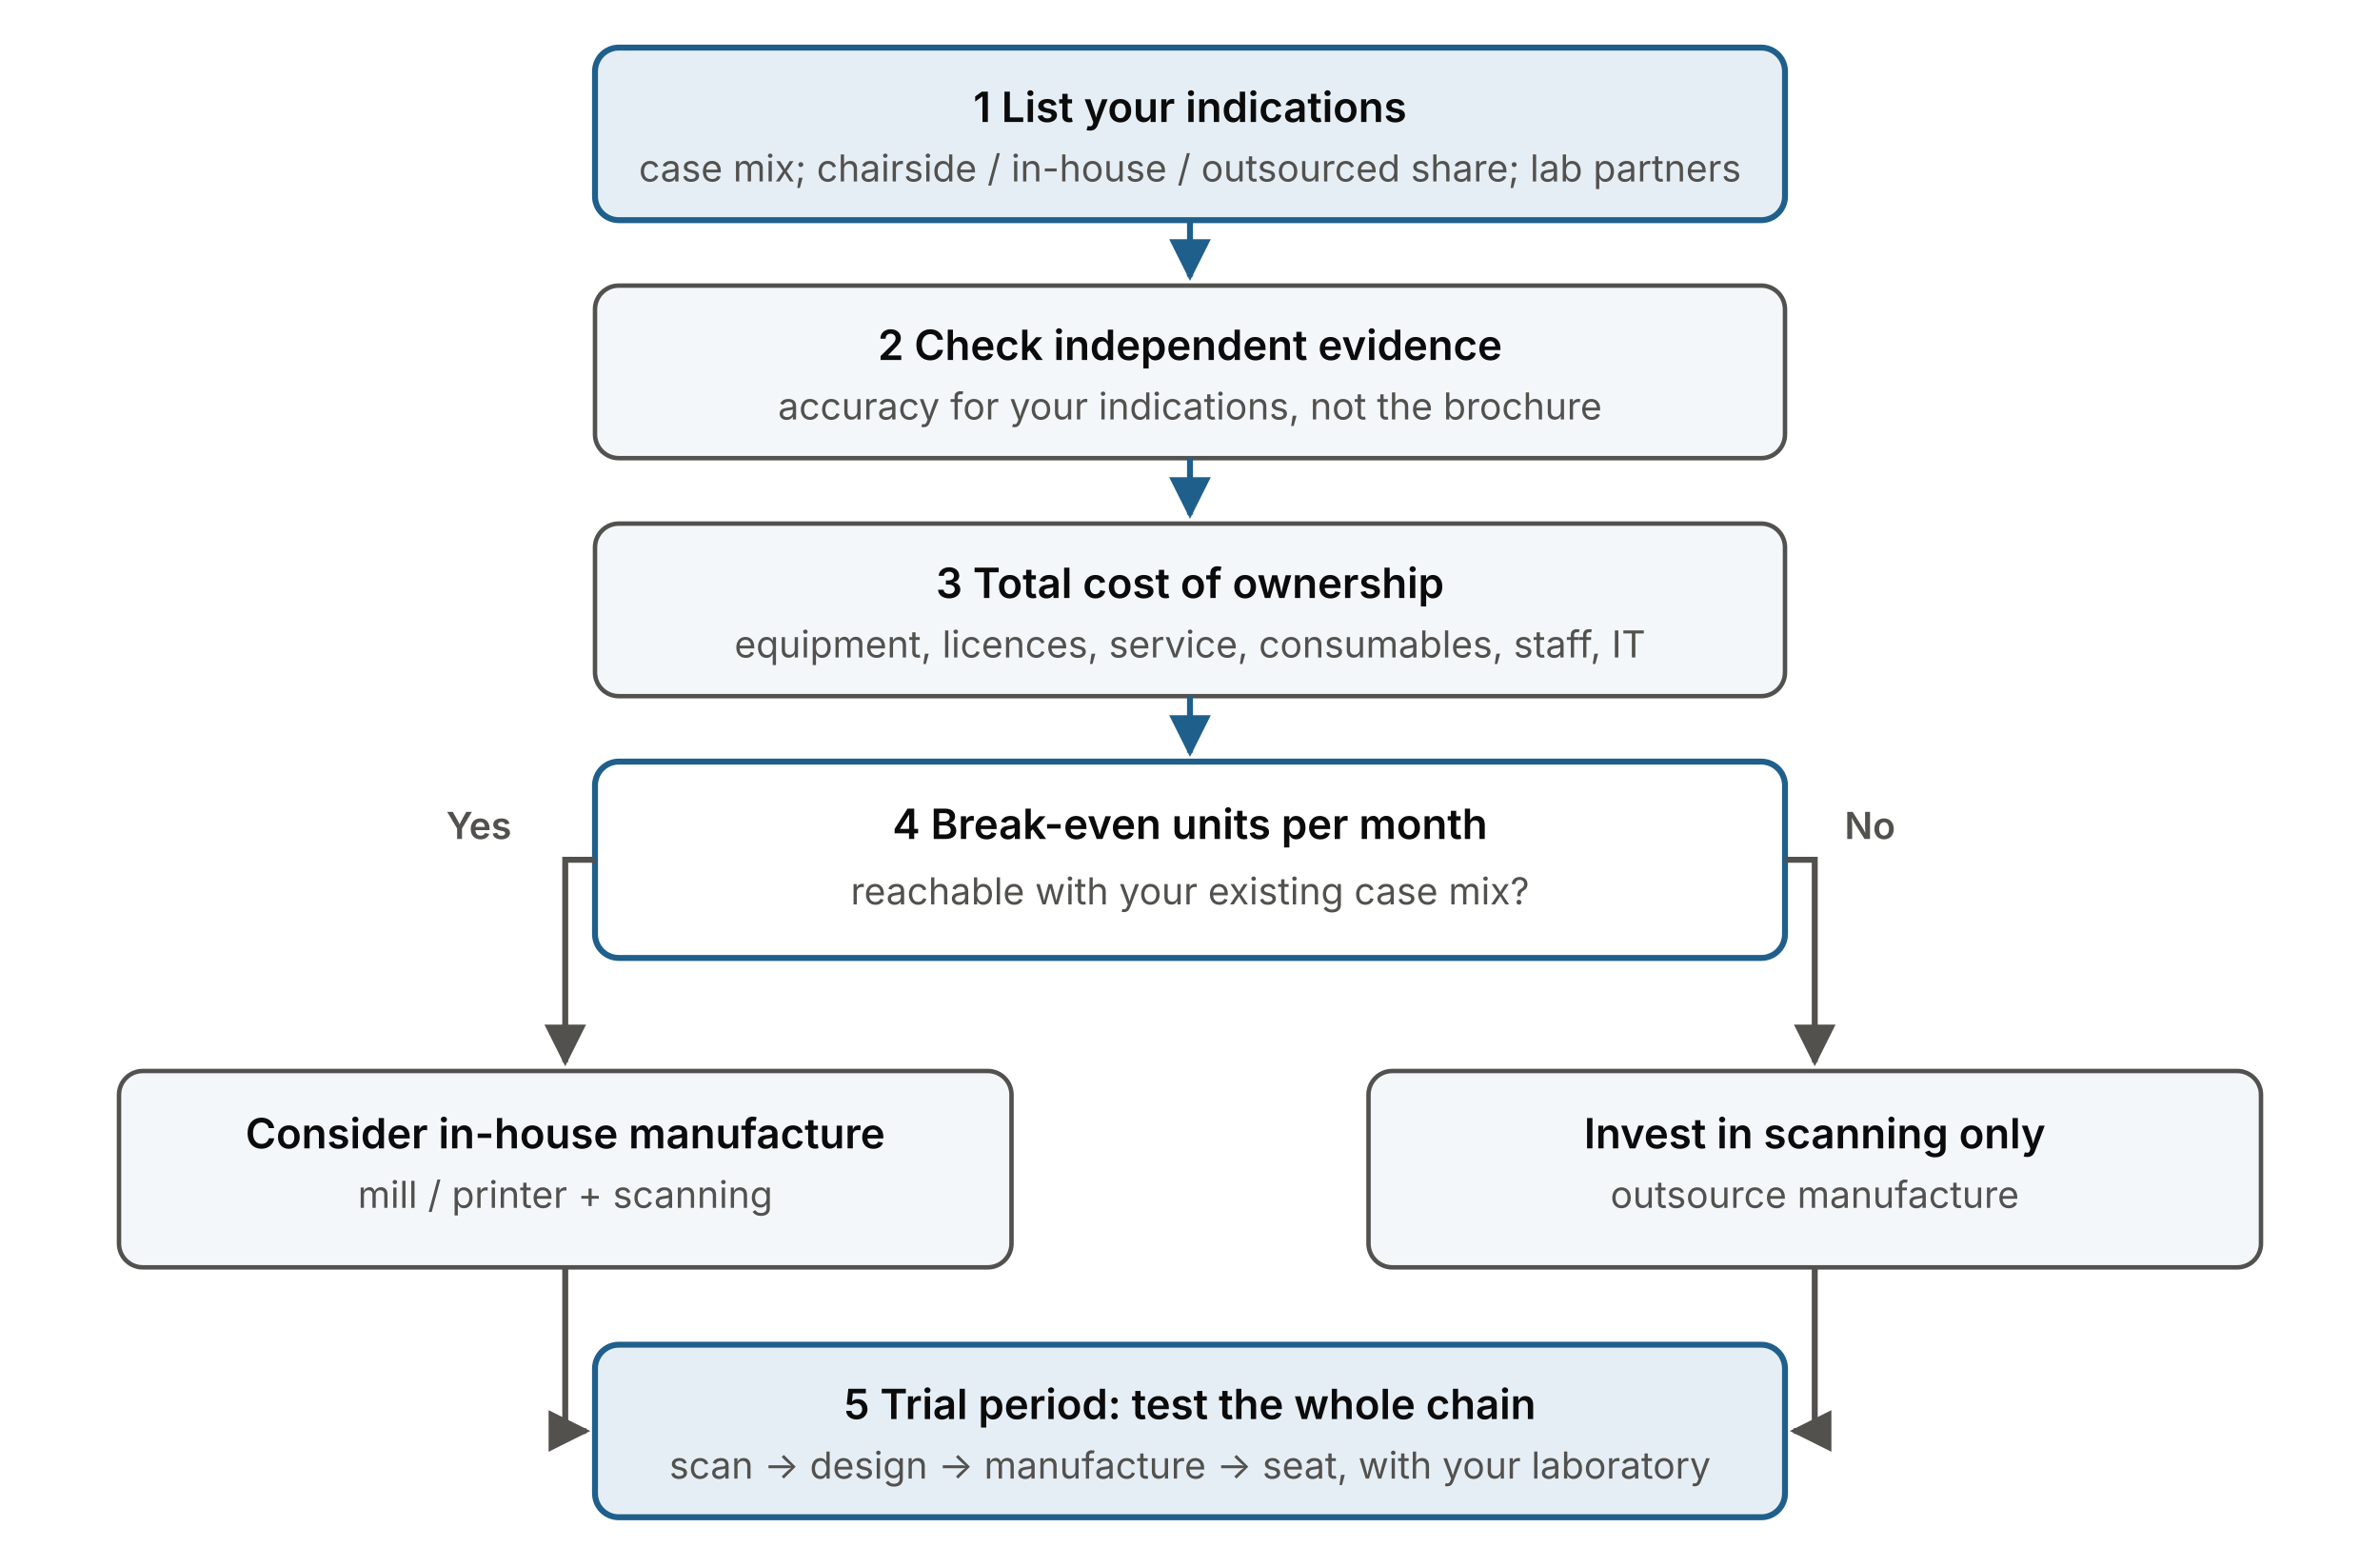
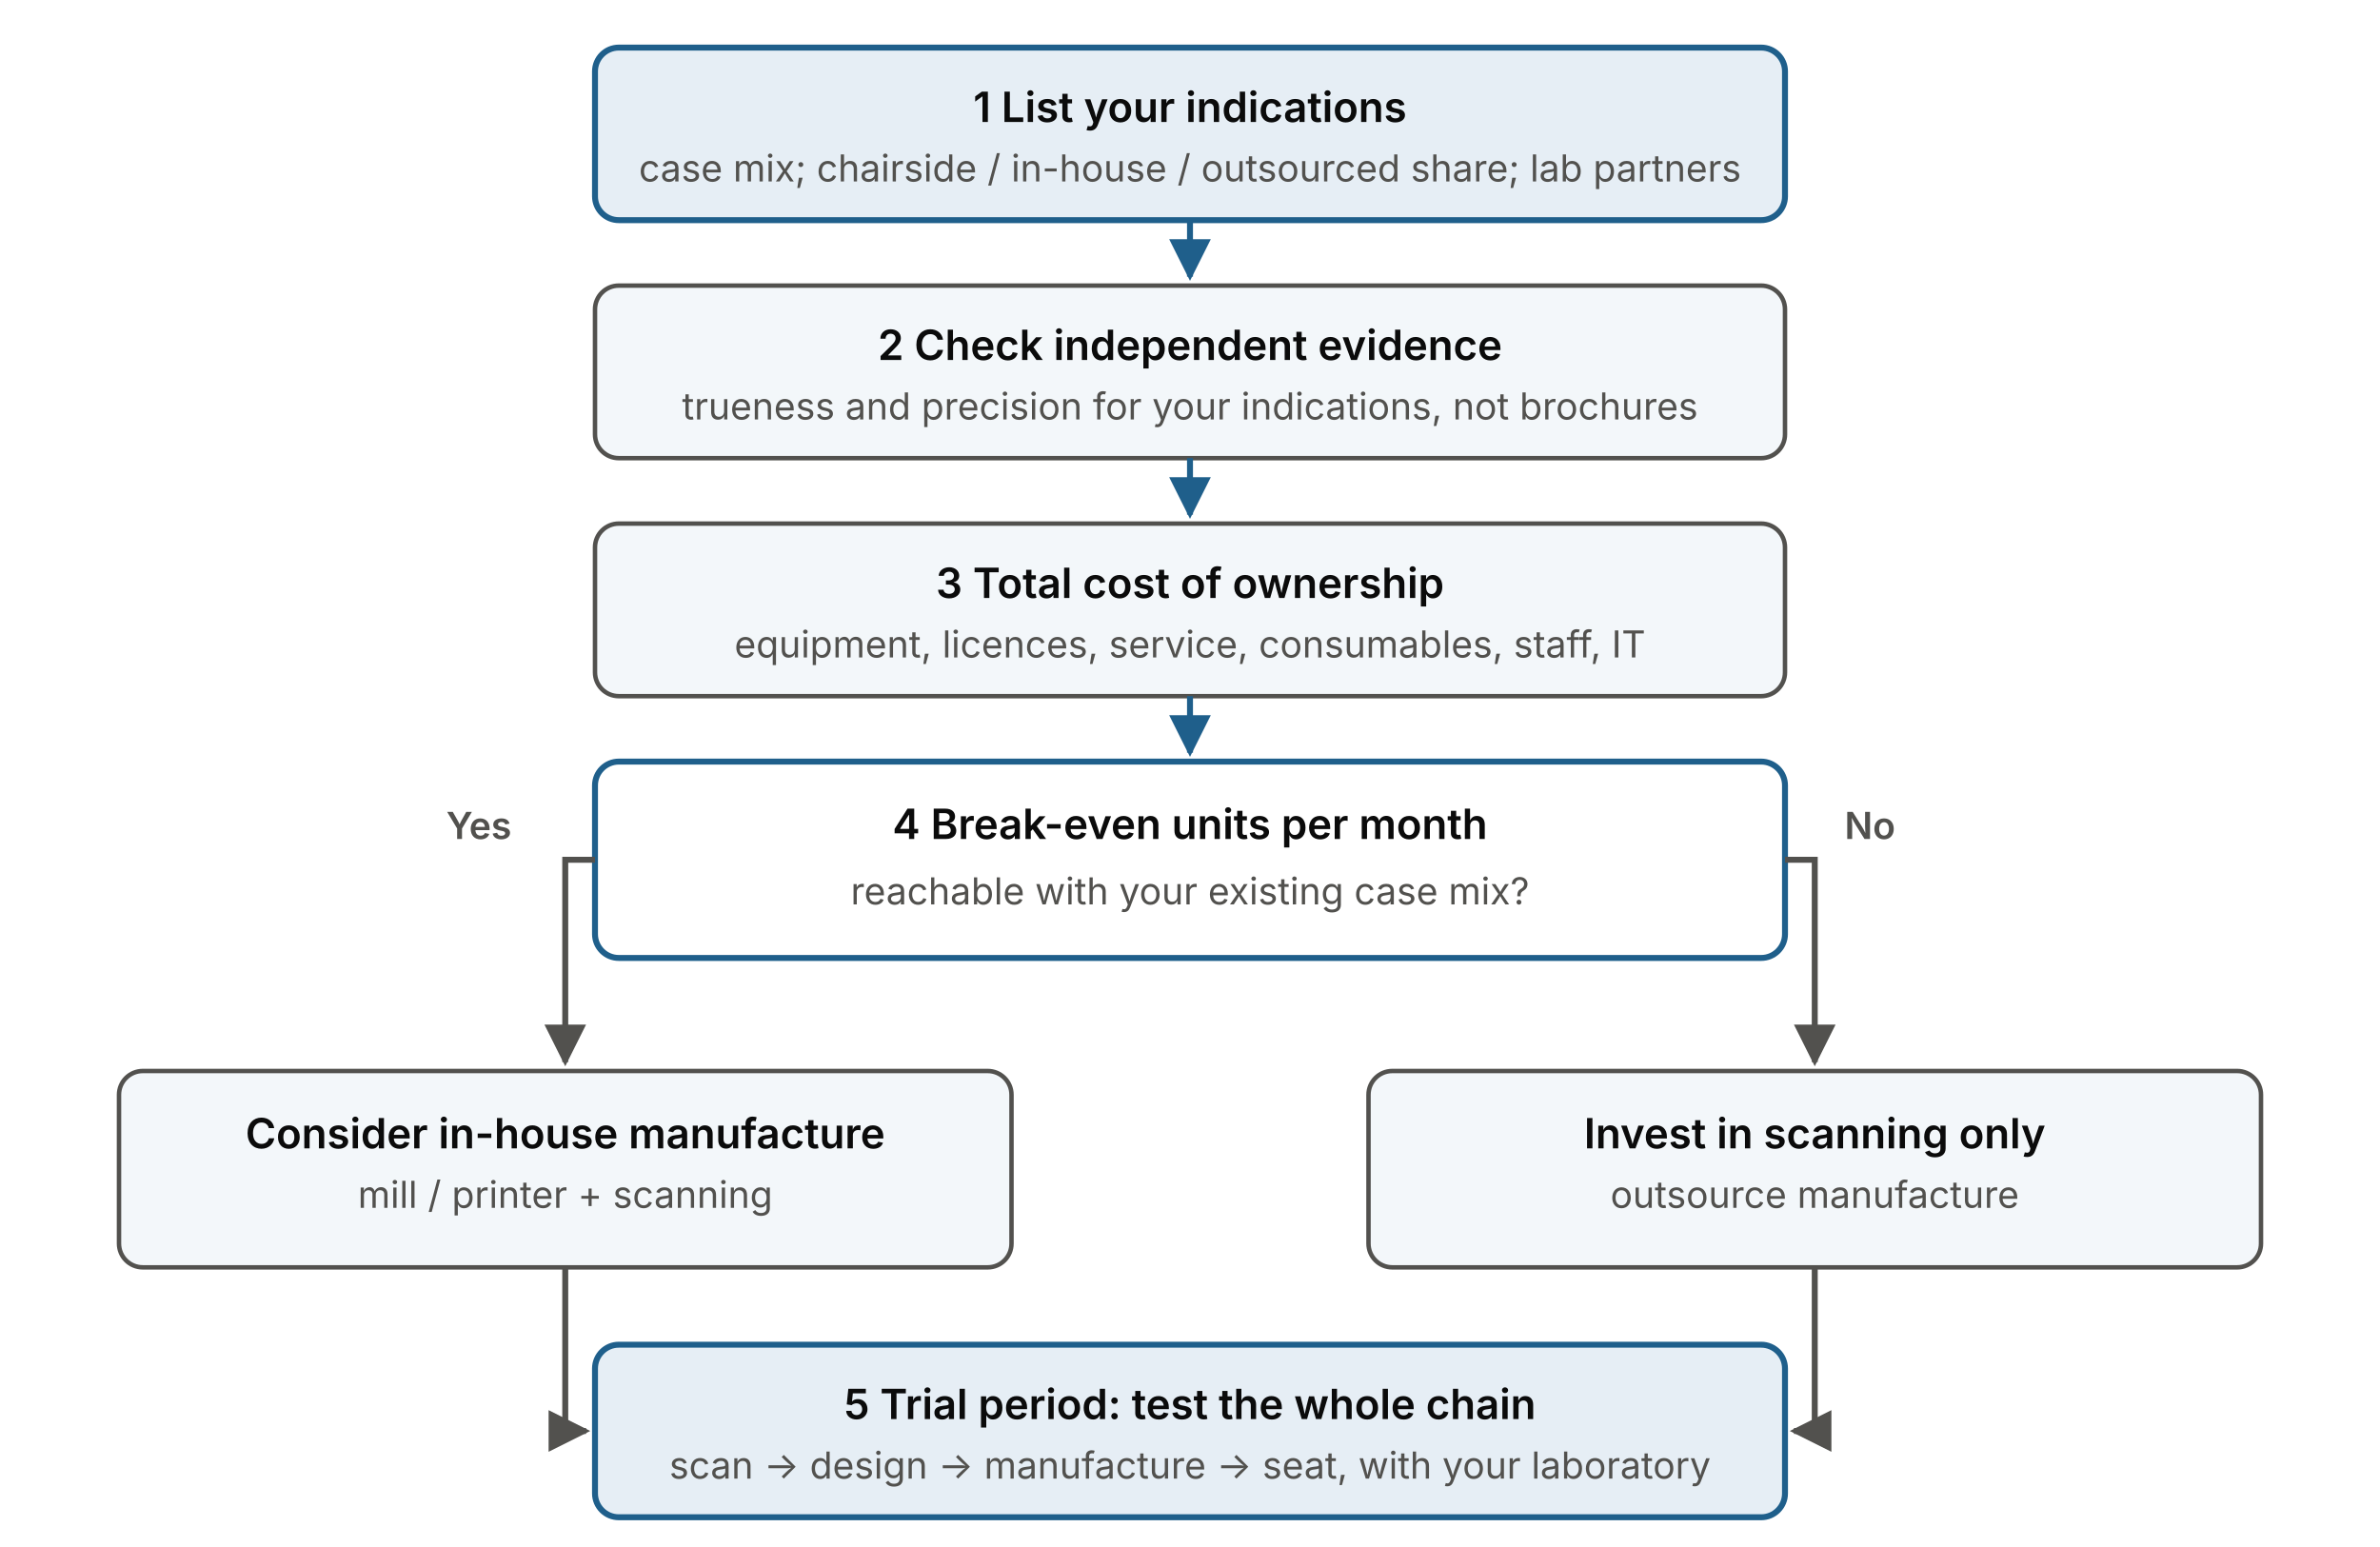
<svg xmlns="http://www.w3.org/2000/svg" viewBox="0 0 800 520" role="img" font-family="Inter, Carlito, 'DejaVu Sans', sans-serif">
  <defs>
    <marker id="a" viewBox="0 0 10 10" refX="9" refY="5" markerWidth="7" markerHeight="7" orient="auto">
      <path d="M0,0 L10,5 L0,10 z" fill="#1f5f8b" />
    </marker>
    <marker id="g" viewBox="0 0 10 10" refX="9" refY="5" markerWidth="7" markerHeight="7" orient="auto">
      <path d="M0,0 L10,5 L0,10 z" fill="#52514e" />
    </marker>
  </defs>
  <rect width="800" height="520" fill="#fff" />
  <g font-size="14" fill="#0b0b0b" text-anchor="middle">
    <rect x="200" y="16" width="400" height="58" rx="8" fill="#e6eef5" stroke="#1f5f8b" stroke-width="2" />
    <text x="400" y="41" font-weight="600">1  List your indications</text>
    <text x="400" y="61" font-size="12.5" fill="#52514e">case mix; chairside / in-house / outsourced share; lab partners</text>
    <rect x="200" y="96" width="400" height="58" rx="8" fill="#f3f7fa" stroke="#52514e" stroke-width="1.5" />
    <text x="400" y="121" font-weight="600">2  Check independent evidence</text>
-     <text x="400" y="141" font-size="12.5" fill="#52514e">accuracy for your indications, not the brochure</text>
+     <text x="400" y="141" font-size="12.5" fill="#52514e">trueness and precision for your indications, not brochures</text>
    <rect x="200" y="176" width="400" height="58" rx="8" fill="#f3f7fa" stroke="#52514e" stroke-width="1.5" />
    <text x="400" y="201" font-weight="600">3  Total cost of ownership</text>
    <text x="400" y="221" font-size="12.5" fill="#52514e">equipment, licences, service, consumables, staff, IT</text>
    <rect x="200" y="256" width="400" height="66" rx="8" fill="#ffffff" stroke="#1f5f8b" stroke-width="2" />
    <text x="400" y="282" font-weight="600">4  Break-even units per month</text>
    <text x="400" y="304" font-size="12.5" fill="#52514e">reachable with your existing case mix?</text>
    <rect x="40" y="360" width="300" height="66" rx="8" fill="#f3f7fa" stroke="#52514e" stroke-width="1.5" />
    <text x="190" y="386" font-weight="600">Consider in-house manufacture</text>
    <text x="190" y="406" font-size="12.5" fill="#52514e">mill / printer + scanning</text>
    <rect x="460" y="360" width="300" height="66" rx="8" fill="#f3f7fa" stroke="#52514e" stroke-width="1.5" />
    <text x="610" y="386" font-weight="600">Invest in scanning only</text>
    <text x="610" y="406" font-size="12.5" fill="#52514e">outsource manufacture</text>
    <rect x="200" y="452" width="400" height="58" rx="8" fill="#e6eef5" stroke="#1f5f8b" stroke-width="2" />
    <text x="400" y="477" font-weight="600">5  Trial period: test the whole chain</text>
    <text x="400" y="497" font-size="12.5" fill="#52514e">scan → design → manufacture → seat, with your laboratory</text>
  </g>
  <g stroke="#1f5f8b" stroke-width="2" fill="none" marker-end="url(#a)">
    <line x1="400" y1="74" x2="400" y2="93" />
    <line x1="400" y1="154" x2="400" y2="173" />
    <line x1="400" y1="234" x2="400" y2="253" />
  </g>
  <g stroke="#52514e" stroke-width="2" fill="none" marker-end="url(#g)">
    <polyline points="200,289 190,289 190,357" />
    <polyline points="600,289 610,289 610,357" />
    <polyline points="190,426 190,481 197,481" />
    <polyline points="610,426 610,481 603,481" />
  </g>
  <g font-size="12.5" font-weight="600">
    <text x="150" y="282" fill="#52514e">Yes</text>
    <text x="620" y="282" fill="#52514e">No</text>
  </g>
</svg>
